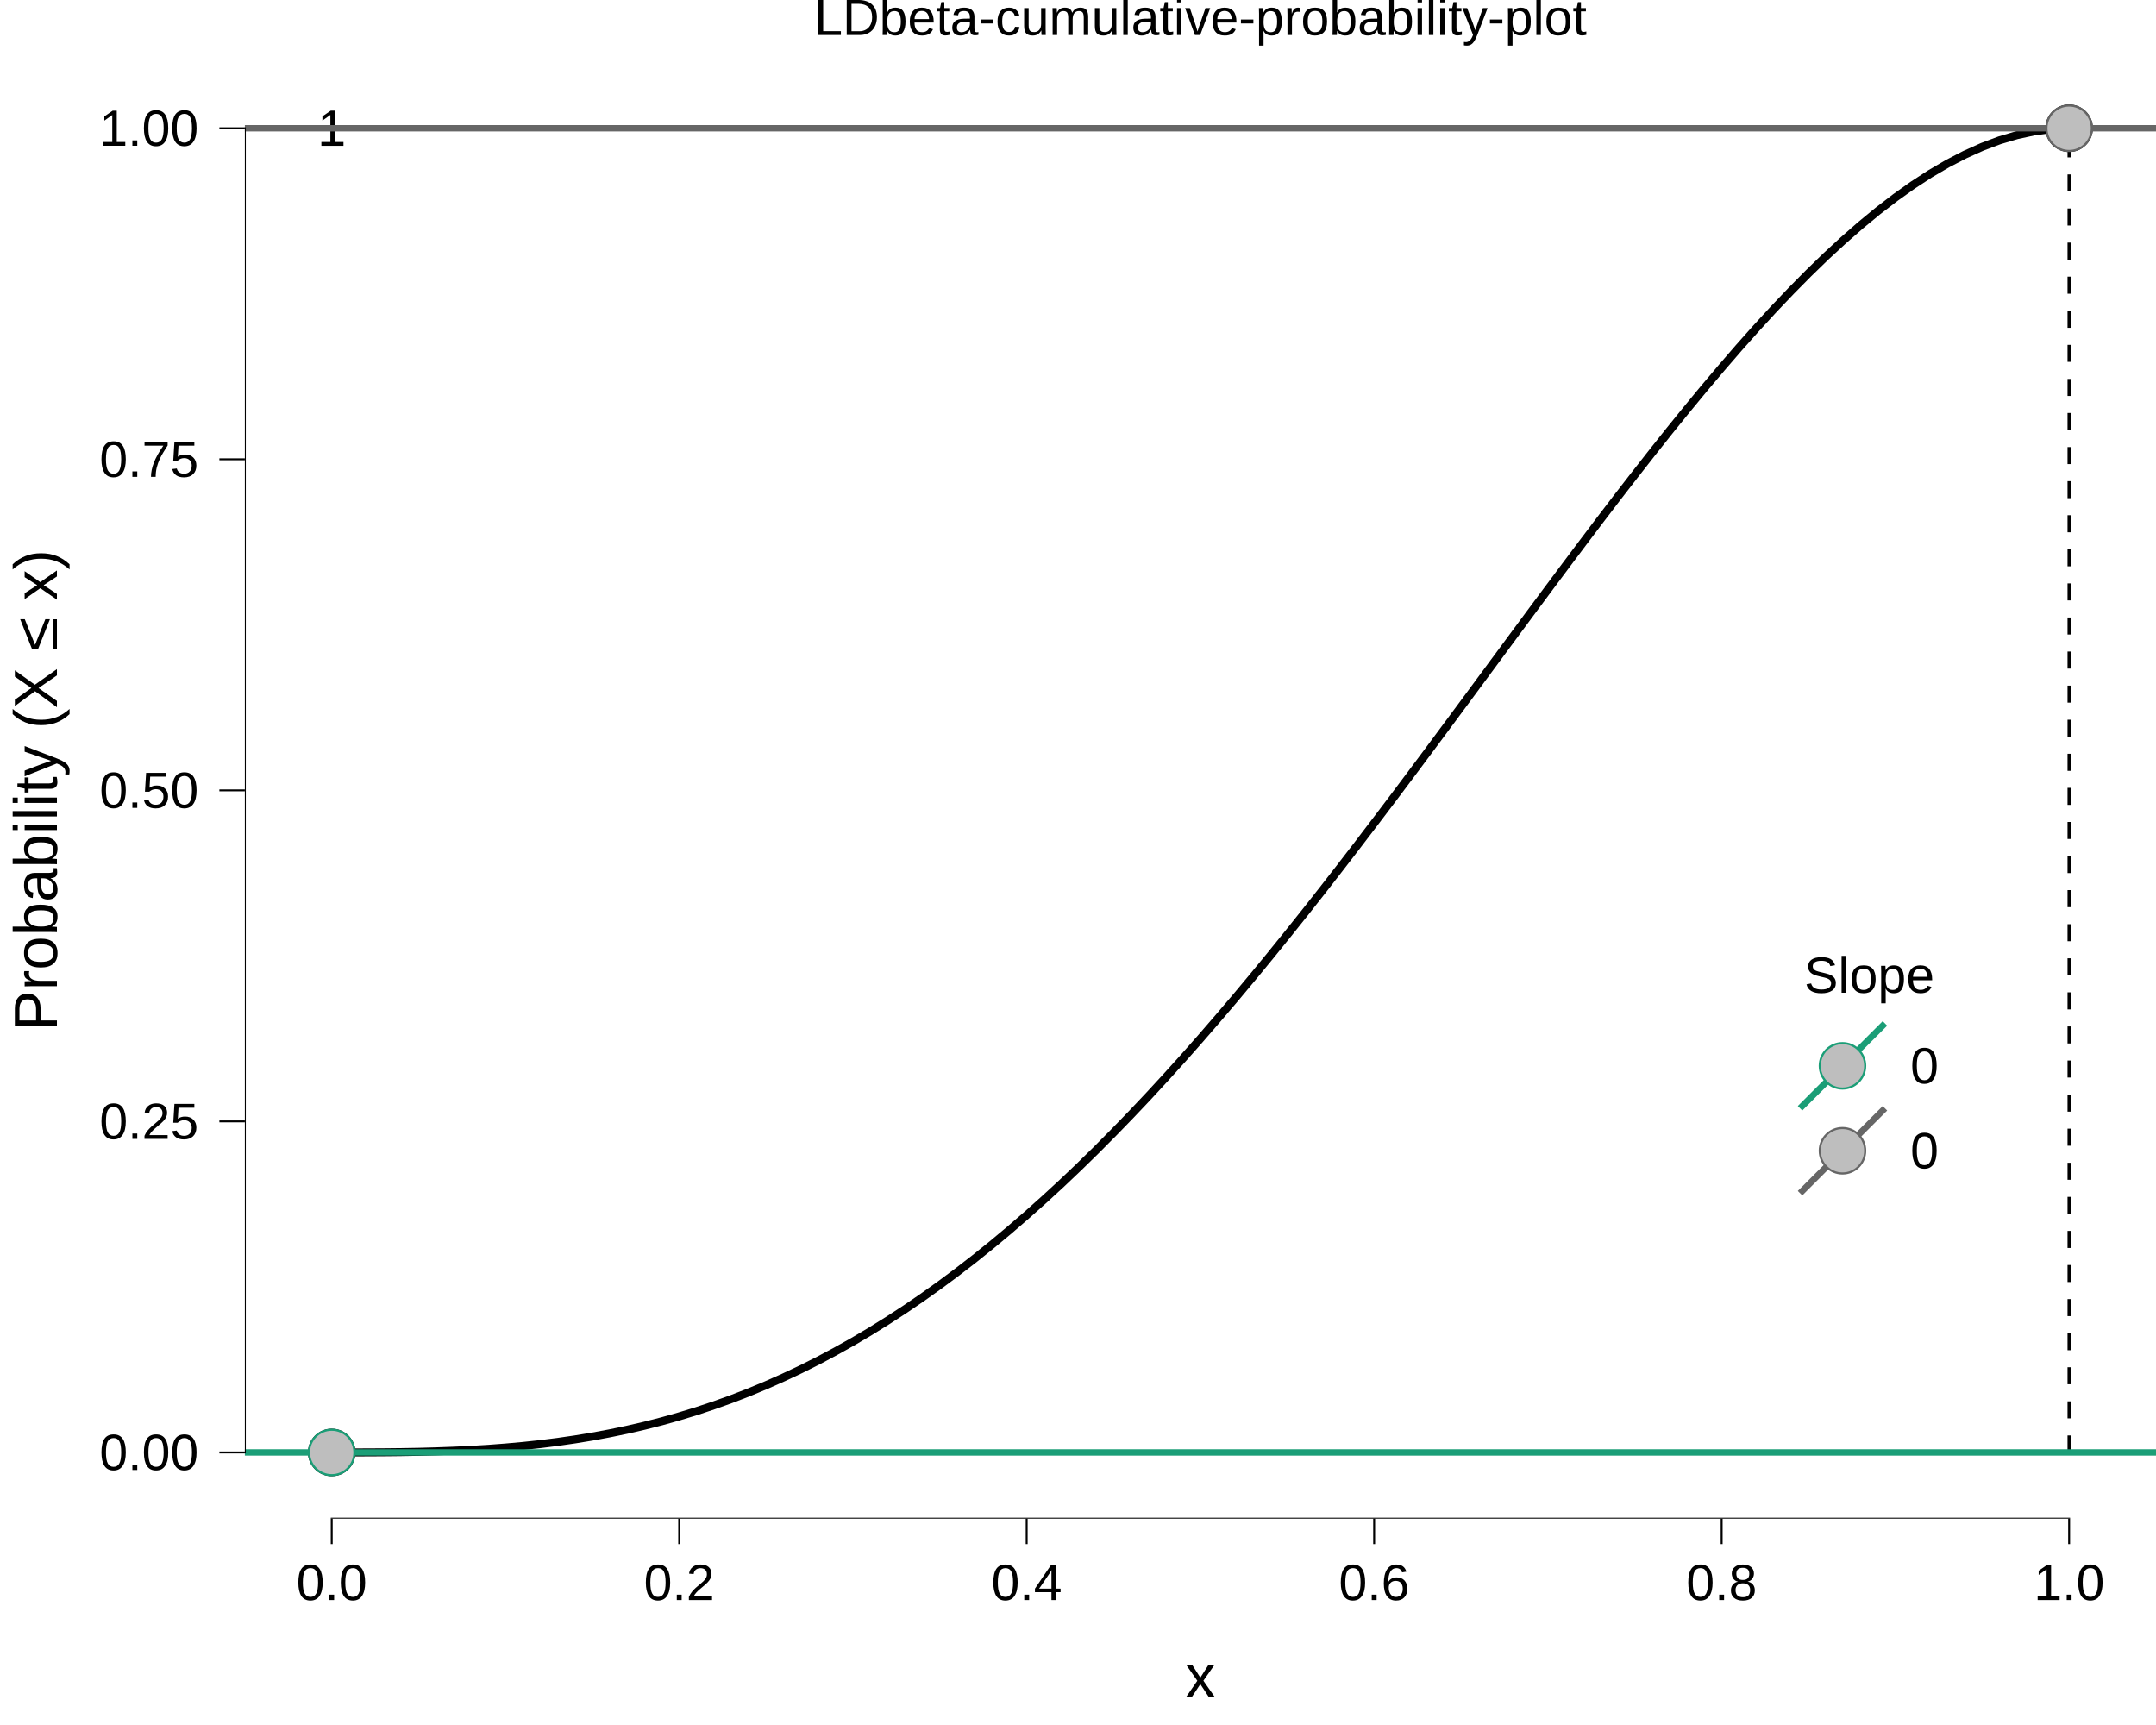
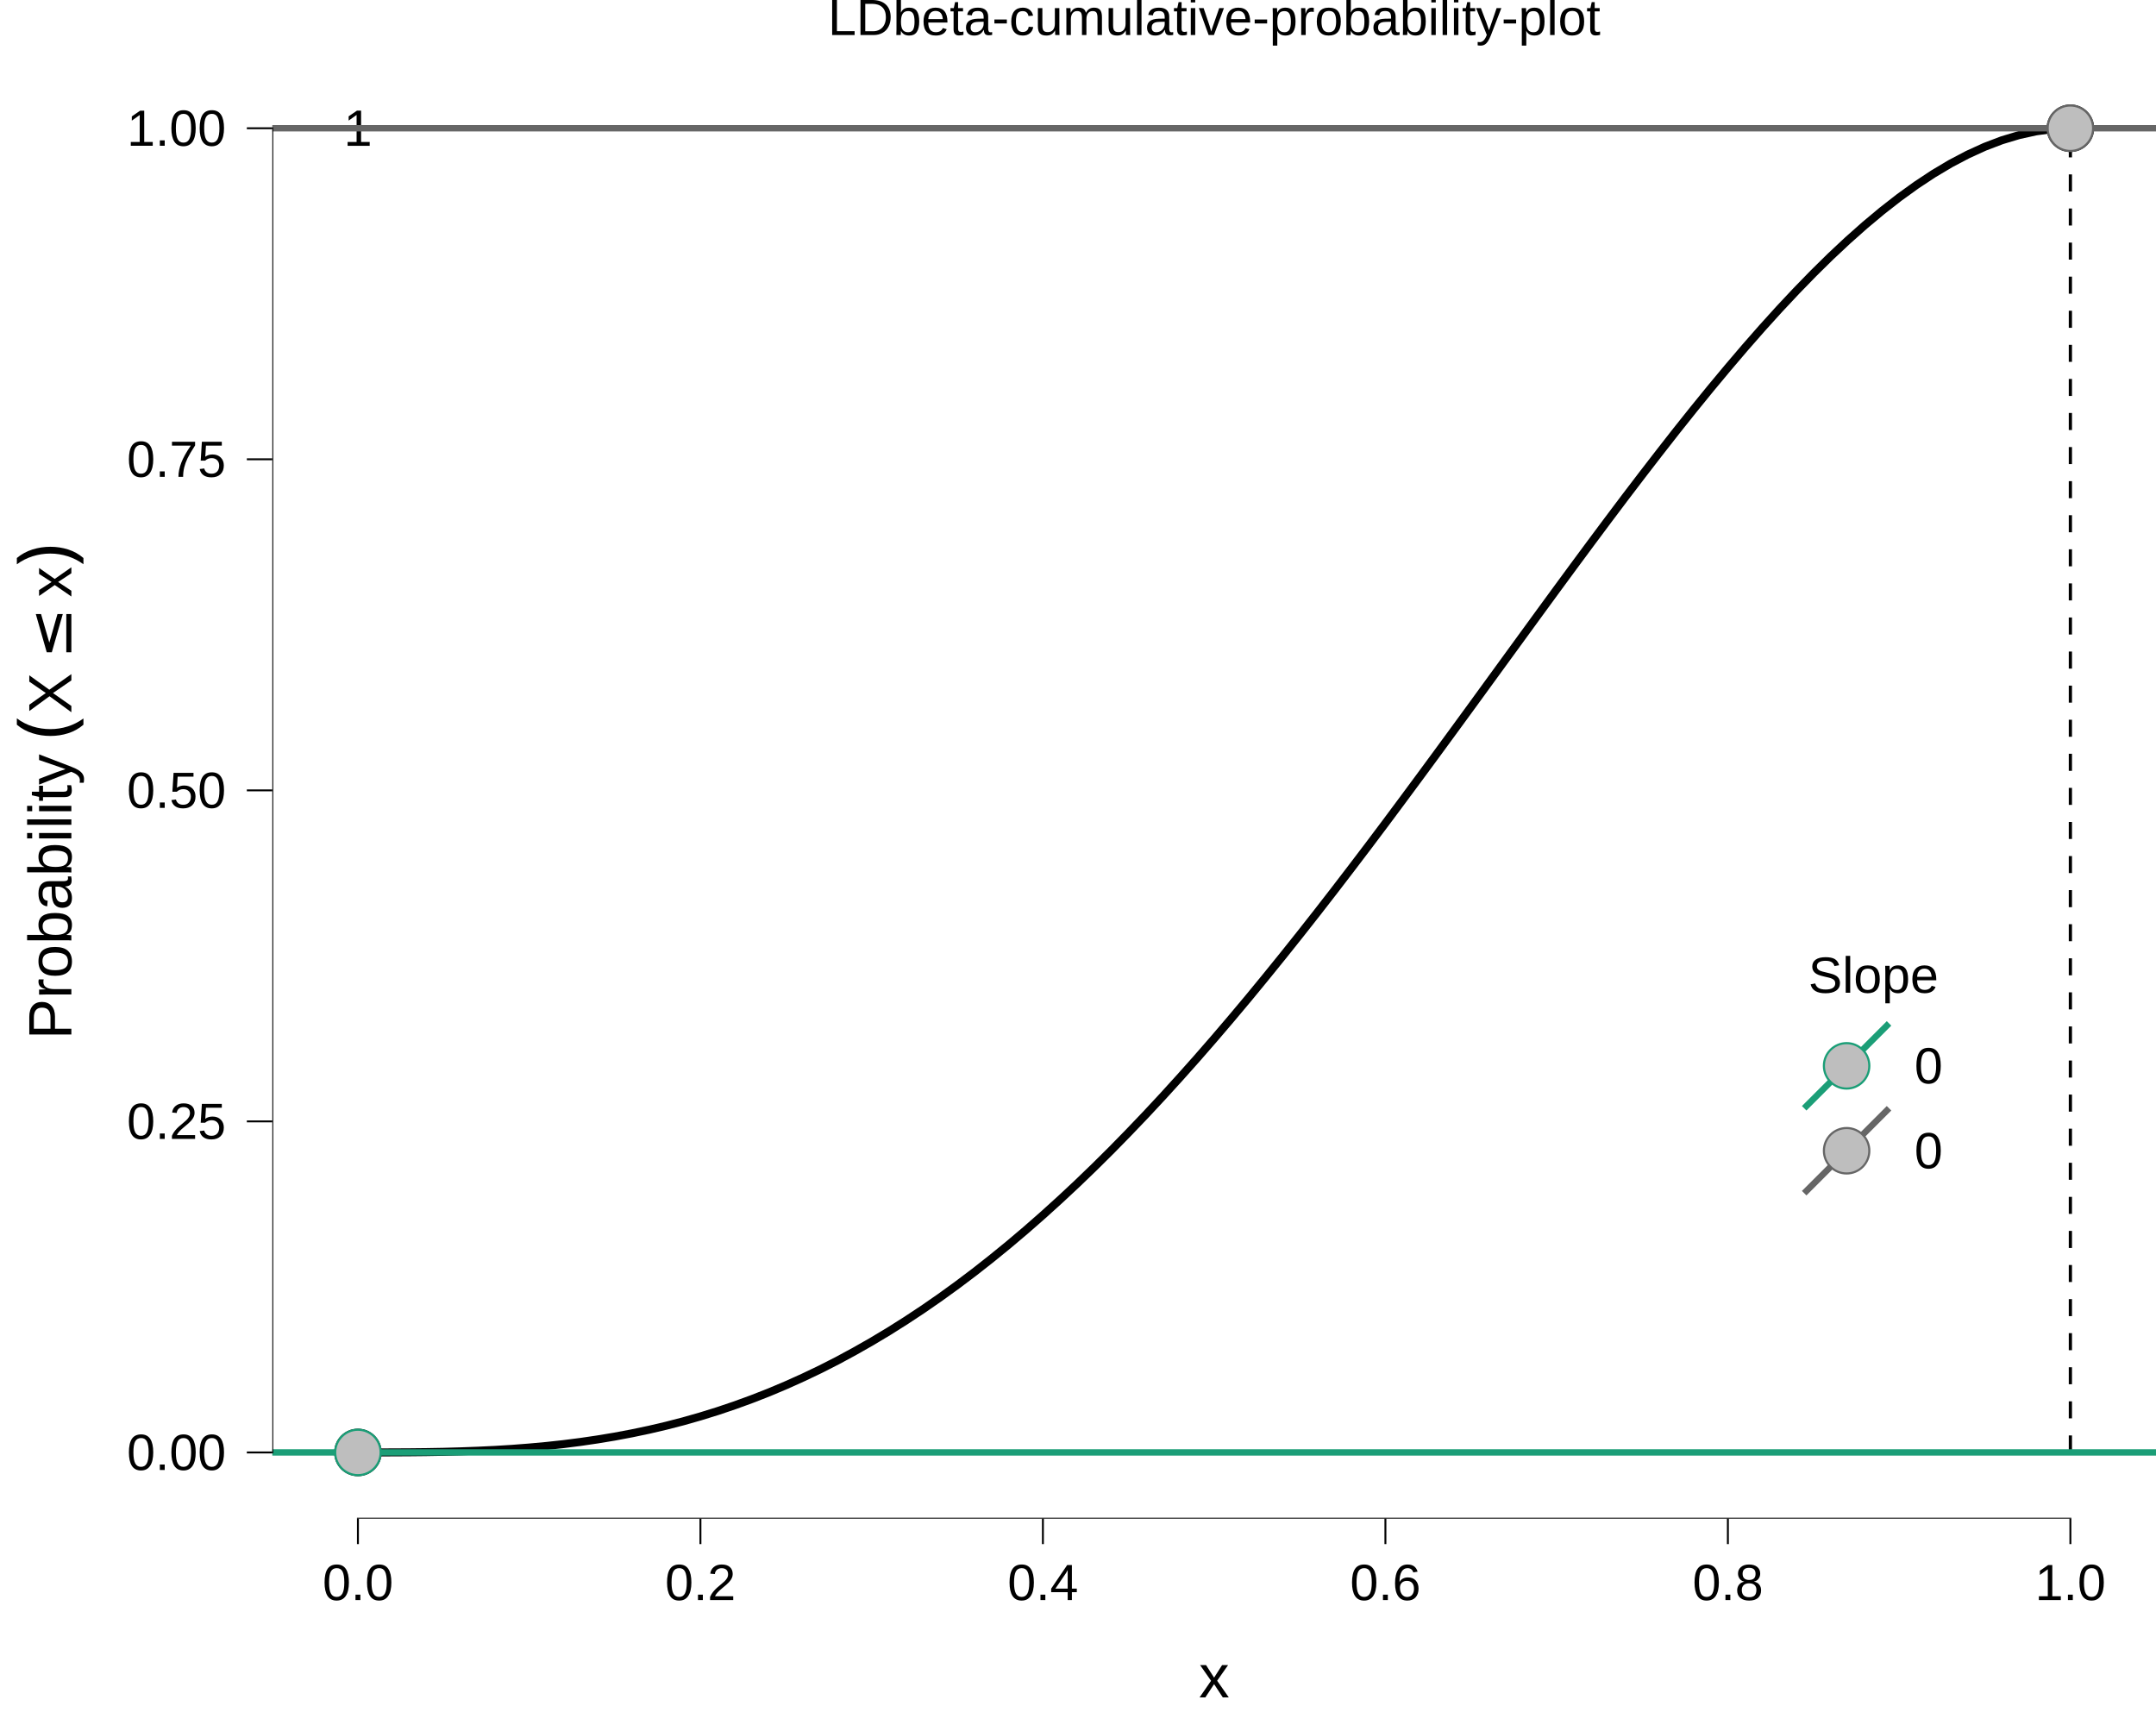
<svg xmlns="http://www.w3.org/2000/svg" viewBox="0 0 720.00 576.00">
  <defs>
    <style type="text/css">
    line, polyline, polygon, path, rect, circle {
      fill: none;
      stroke: #000000;
      stroke-linecap: round;
      stroke-linejoin: round;
      stroke-miterlimit: 10.00;
    }
  </style>
  </defs>
  <rect width="100%" height="100%" style="stroke: none; fill: #FFFFFF;" />
  <rect x="0.00" y="0.00" width="720.00" height="576.00" style="stroke-width: 10.67; stroke: none;" />
  <defs>
-     <clipPath id="cpODEuNzd8NzIwLjAwfDUwNy4xMHwyMC43MQ==">
-       <rect x="81.77" y="20.71" width="638.23" height="486.38" />
+     <clipPath id="cpOTAuOTR8NzIwLjAwfDUwNy4xMHwyMC43MQ==">
+       <rect x="90.94" y="20.71" width="629.06" height="486.38" />
    </clipPath>
  </defs>
-   <rect x="81.77" y="20.71" width="638.23" height="486.38" style="stroke-width: 10.67; stroke: none;" clip-path="url(#cpODEuNzd8NzIwLjAwfDUwNy4xMHwyMC43MQ==)" />
-   <polyline points="110.78,484.99 116.58,484.99 122.38,484.97 128.18,484.94 133.98,484.88 139.79,484.78 145.59,484.62 151.39,484.41 157.19,484.14 163.00,483.79 168.80,483.35 174.60,482.83 180.40,482.21 186.20,481.48 192.01,480.64 197.81,479.69 203.61,478.61 209.41,477.41 215.21,476.07 221.02,474.59 226.82,472.96 232.62,471.19 238.42,469.26 244.23,467.18 250.03,464.94 255.83,462.53 261.63,459.96 267.43,457.23 273.24,454.32 279.04,451.23 284.84,447.98 290.64,444.55 296.44,440.94 302.25,437.16 308.05,433.20 313.85,429.06 319.65,424.75 325.46,420.26 331.26,415.60 337.06,410.76 342.86,405.75 348.66,400.57 354.47,395.23 360.27,389.72 366.07,384.05 371.87,378.21 377.67,372.23 383.48,366.09 389.28,359.80 395.08,353.38 400.88,346.81 406.68,340.11 412.49,333.29 418.29,326.34 424.09,319.28 429.89,312.11 435.70,304.84 441.50,297.47 447.30,290.01 453.10,282.48 458.90,274.87 464.71,267.20 470.51,259.47 476.31,251.70 482.11,243.89 487.91,236.06 493.72,228.20 499.52,220.34 505.32,212.49 511.12,204.65 516.93,196.83 522.73,189.05 528.53,181.32 534.33,173.65 540.13,166.05 545.94,158.55 551.74,151.14 557.54,143.84 563.34,136.67 569.14,129.64 574.95,122.77 580.75,116.06 586.55,109.54 592.35,103.22 598.16,97.12 603.96,91.25 609.76,85.62 615.56,80.27 621.36,75.19 627.17,70.41 632.97,65.95 638.77,61.82 644.57,58.04 650.37,54.64 656.18,51.63 661.98,49.02 667.78,46.84 673.58,45.12 679.39,43.86 685.19,43.08 690.99,42.82 " style="stroke-width: 2.67; stroke-linecap: butt;" clip-path="url(#cpODEuNzd8NzIwLjAwfDUwNy4xMHwyMC43MQ==)" />
-   <line x1="149.46" y1="484.99" x2="110.78" y2="484.99" style="stroke-width: 1.07; stroke-dasharray: 5.69,5.69; stroke-linecap: butt;" clip-path="url(#cpODEuNzd8NzIwLjAwfDUwNy4xMHwyMC43MQ==)" />
-   <line x1="149.46" y1="42.82" x2="690.99" y2="42.82" style="stroke-width: 1.07; stroke-dasharray: 5.69,5.69; stroke-linecap: butt;" clip-path="url(#cpODEuNzd8NzIwLjAwfDUwNy4xMHwyMC43MQ==)" />
-   <g clip-path="url(#cpODEuNzd8NzIwLjAwfDUwNy4xMHwyMC43MQ==)">
-     <text x="106.03" y="490.86" style="font-size: 17.07px; font-family: Liberation Sans;" textLength="9.48px" lengthAdjust="spacingAndGlyphs">0</text>
+   <rect x="90.94" y="20.71" width="629.06" height="486.38" style="stroke-width: 10.67; stroke: none;" clip-path="url(#cpOTAuOTR8NzIwLjAwfDUwNy4xMHwyMC43MQ==)" />
+   <polyline points="119.53,484.99 125.25,484.99 130.97,484.97 136.69,484.94 142.41,484.88 148.12,484.78 153.84,484.62 159.56,484.41 165.28,484.14 171.00,483.79 176.72,483.35 182.44,482.83 188.16,482.21 193.87,481.48 199.59,480.64 205.31,479.69 211.03,478.61 216.75,477.41 222.47,476.07 228.19,474.59 233.91,472.96 239.62,471.19 245.34,469.26 251.06,467.18 256.78,464.94 262.50,462.53 268.22,459.96 273.94,457.23 279.66,454.32 285.37,451.23 291.09,447.98 296.81,444.55 302.53,440.94 308.25,437.16 313.97,433.20 319.69,429.06 325.41,424.75 331.12,420.26 336.84,415.60 342.56,410.76 348.28,405.75 354.00,400.57 359.72,395.23 365.44,389.72 371.16,384.05 376.87,378.21 382.59,372.23 388.31,366.09 394.03,359.80 399.75,353.38 405.47,346.81 411.19,340.11 416.91,333.29 422.62,326.34 428.34,319.28 434.06,312.11 439.78,304.84 445.50,297.47 451.22,290.01 456.94,282.48 462.66,274.87 468.37,267.20 474.09,259.47 479.81,251.70 485.53,243.89 491.25,236.06 496.97,228.20 502.69,220.34 508.41,212.49 514.12,204.65 519.84,196.83 525.56,189.05 531.28,181.32 537.00,173.65 542.72,166.05 548.44,158.55 554.16,151.14 559.87,143.84 565.59,136.67 571.31,129.64 577.03,122.77 582.75,116.06 588.47,109.54 594.19,103.22 599.91,97.12 605.62,91.25 611.34,85.62 617.06,80.27 622.78,75.19 628.50,70.41 634.22,65.95 639.94,61.82 645.66,58.04 651.37,54.64 657.09,51.63 662.81,49.02 668.53,46.84 674.25,45.12 679.97,43.86 685.69,43.08 691.41,42.82 " style="stroke-width: 2.67; stroke-linecap: butt;" clip-path="url(#cpOTAuOTR8NzIwLjAwfDUwNy4xMHwyMC43MQ==)" />
+   <line x1="157.66" y1="484.99" x2="119.53" y2="484.99" style="stroke-width: 1.07; stroke-dasharray: 5.69,5.69; stroke-linecap: butt;" clip-path="url(#cpOTAuOTR8NzIwLjAwfDUwNy4xMHwyMC43MQ==)" />
+   <line x1="157.66" y1="42.82" x2="691.41" y2="42.82" style="stroke-width: 1.07; stroke-dasharray: 5.69,5.69; stroke-linecap: butt;" clip-path="url(#cpOTAuOTR8NzIwLjAwfDUwNy4xMHwyMC43MQ==)" />
+   <g clip-path="url(#cpOTAuOTR8NzIwLjAwfDUwNy4xMHwyMC43MQ==)">
+     <text x="114.79" y="490.86" style="font-size: 17.07px; font-family: Liberation Sans;" textLength="9.48px" lengthAdjust="spacingAndGlyphs">0</text>
  </g>
-   <g clip-path="url(#cpODEuNzd8NzIwLjAwfDUwNy4xMHwyMC43MQ==)">
-     <text x="106.03" y="48.69" style="font-size: 17.07px; font-family: Liberation Sans;" textLength="9.48px" lengthAdjust="spacingAndGlyphs">1</text>
+   <g clip-path="url(#cpOTAuOTR8NzIwLjAwfDUwNy4xMHwyMC43MQ==)">
+     <text x="114.79" y="48.69" style="font-size: 17.07px; font-family: Liberation Sans;" textLength="9.48px" lengthAdjust="spacingAndGlyphs">1</text>
  </g>
-   <line x1="110.78" y1="484.99" x2="110.78" y2="484.99" style="stroke-width: 1.07; stroke-dasharray: 5.69,5.69; stroke-linecap: butt;" clip-path="url(#cpODEuNzd8NzIwLjAwfDUwNy4xMHwyMC43MQ==)" />
-   <line x1="690.99" y1="484.99" x2="690.99" y2="42.82" style="stroke-width: 1.07; stroke-dasharray: 5.69,5.69; stroke-linecap: butt;" clip-path="url(#cpODEuNzd8NzIwLjAwfDUwNy4xMHwyMC43MQ==)" />
-   <circle cx="110.78" cy="484.99" r="5.69pt" style="stroke-width: 0.71; fill: #BEBEBE;" clip-path="url(#cpODEuNzd8NzIwLjAwfDUwNy4xMHwyMC43MQ==)" />
-   <circle cx="690.99" cy="42.82" r="5.69pt" style="stroke-width: 0.71; fill: #BEBEBE;" clip-path="url(#cpODEuNzd8NzIwLjAwfDUwNy4xMHwyMC43MQ==)" />
-   <line x1="81.77" y1="484.99" x2="720.00" y2="484.99" style="stroke-width: 2.13; stroke: #1B9E77; stroke-linecap: butt;" clip-path="url(#cpODEuNzd8NzIwLjAwfDUwNy4xMHwyMC43MQ==)" />
-   <line x1="81.77" y1="42.82" x2="720.00" y2="42.82" style="stroke-width: 2.13; stroke: #666666; stroke-linecap: butt;" clip-path="url(#cpODEuNzd8NzIwLjAwfDUwNy4xMHwyMC43MQ==)" />
-   <circle cx="110.78" cy="484.99" r="5.69pt" style="stroke-width: 0.71; stroke: #1B9E77; fill: #BEBEBE;" clip-path="url(#cpODEuNzd8NzIwLjAwfDUwNy4xMHwyMC43MQ==)" />
-   <circle cx="690.99" cy="42.82" r="5.69pt" style="stroke-width: 0.71; stroke: #666666; fill: #BEBEBE;" clip-path="url(#cpODEuNzd8NzIwLjAwfDUwNy4xMHwyMC43MQ==)" />
-   <line x1="110.46" y1="507.10" x2="691.31" y2="507.10" style="stroke-width: 0.64; stroke-linecap: butt;" clip-path="url(#cpODEuNzd8NzIwLjAwfDUwNy4xMHwyMC43MQ==)" />
-   <line x1="81.77" y1="485.31" x2="81.77" y2="42.50" style="stroke-width: 0.64; stroke-linecap: butt;" clip-path="url(#cpODEuNzd8NzIwLjAwfDUwNy4xMHwyMC43MQ==)" />
-   <rect x="81.77" y="20.71" width="638.23" height="486.38" style="stroke-width: 0.00; stroke: none;" clip-path="url(#cpODEuNzd8NzIwLjAwfDUwNy4xMHwyMC43MQ==)" />
+   <line x1="119.53" y1="484.99" x2="119.53" y2="484.99" style="stroke-width: 1.07; stroke-dasharray: 5.69,5.69; stroke-linecap: butt;" clip-path="url(#cpOTAuOTR8NzIwLjAwfDUwNy4xMHwyMC43MQ==)" />
+   <line x1="691.41" y1="484.99" x2="691.41" y2="42.82" style="stroke-width: 1.07; stroke-dasharray: 5.69,5.69; stroke-linecap: butt;" clip-path="url(#cpOTAuOTR8NzIwLjAwfDUwNy4xMHwyMC43MQ==)" />
+   <circle cx="119.53" cy="484.99" r="5.69pt" style="stroke-width: 0.71; fill: #BEBEBE;" clip-path="url(#cpOTAuOTR8NzIwLjAwfDUwNy4xMHwyMC43MQ==)" />
+   <circle cx="691.41" cy="42.82" r="5.69pt" style="stroke-width: 0.71; fill: #BEBEBE;" clip-path="url(#cpOTAuOTR8NzIwLjAwfDUwNy4xMHwyMC43MQ==)" />
+   <line x1="90.94" y1="484.99" x2="720.00" y2="484.99" style="stroke-width: 2.13; stroke: #1B9E77; stroke-linecap: butt;" clip-path="url(#cpOTAuOTR8NzIwLjAwfDUwNy4xMHwyMC43MQ==)" />
+   <line x1="90.94" y1="42.82" x2="720.00" y2="42.82" style="stroke-width: 2.13; stroke: #666666; stroke-linecap: butt;" clip-path="url(#cpOTAuOTR8NzIwLjAwfDUwNy4xMHwyMC43MQ==)" />
+   <circle cx="119.53" cy="484.99" r="5.69pt" style="stroke-width: 0.71; stroke: #1B9E77; fill: #BEBEBE;" clip-path="url(#cpOTAuOTR8NzIwLjAwfDUwNy4xMHwyMC43MQ==)" />
+   <circle cx="691.41" cy="42.82" r="5.69pt" style="stroke-width: 0.71; stroke: #666666; fill: #BEBEBE;" clip-path="url(#cpOTAuOTR8NzIwLjAwfDUwNy4xMHwyMC43MQ==)" />
+   <line x1="119.21" y1="507.10" x2="691.73" y2="507.10" style="stroke-width: 0.64; stroke-linecap: butt;" clip-path="url(#cpOTAuOTR8NzIwLjAwfDUwNy4xMHwyMC43MQ==)" />
+   <line x1="90.94" y1="485.31" x2="90.94" y2="42.50" style="stroke-width: 0.64; stroke-linecap: butt;" clip-path="url(#cpOTAuOTR8NzIwLjAwfDUwNy4xMHwyMC43MQ==)" />
+   <rect x="90.94" y="20.71" width="629.06" height="486.38" style="stroke-width: 0.00; stroke: none;" clip-path="url(#cpOTAuOTR8NzIwLjAwfDUwNy4xMHwyMC43MQ==)" />
  <defs>
    <clipPath id="cpMC4wMHw3MjAuMDB8NTc2LjAwfDAuMDA=">
      <rect x="0.00" y="0.00" width="720.00" height="576.00" />
    </clipPath>
  </defs>
-   <polyline points="81.77,507.10 81.77,20.71 " style="stroke-width: 0.00; stroke: none; stroke-linecap: butt;" clip-path="url(#cpMC4wMHw3MjAuMDB8NTc2LjAwfDAuMDA=)" />
+   <polyline points="90.94,507.10 90.94,20.71 " style="stroke-width: 0.00; stroke: none; stroke-linecap: butt;" clip-path="url(#cpMC4wMHw3MjAuMDB8NTc2LjAwfDAuMDA=)" />
  <g clip-path="url(#cpMC4wMHw3MjAuMDB8NTc2LjAwfDAuMDA=)">
-     <text x="33.21" y="490.84" style="font-size: 17.00px; font-family: Liberation Sans;" textLength="33.08px" lengthAdjust="spacingAndGlyphs">0.00</text>
+     <text x="42.38" y="490.84" style="font-size: 17.00px; font-family: Liberation Sans;" textLength="33.08px" lengthAdjust="spacingAndGlyphs">0.00</text>
  </g>
  <g clip-path="url(#cpMC4wMHw3MjAuMDB8NTc2LjAwfDAuMDA=)">
-     <text x="33.21" y="380.30" style="font-size: 17.00px; font-family: Liberation Sans;" textLength="33.08px" lengthAdjust="spacingAndGlyphs">0.25</text>
+     <text x="42.38" y="380.30" style="font-size: 17.00px; font-family: Liberation Sans;" textLength="33.08px" lengthAdjust="spacingAndGlyphs">0.25</text>
  </g>
  <g clip-path="url(#cpMC4wMHw3MjAuMDB8NTc2LjAwfDAuMDA=)">
-     <text x="33.21" y="269.76" style="font-size: 17.00px; font-family: Liberation Sans;" textLength="33.08px" lengthAdjust="spacingAndGlyphs">0.50</text>
+     <text x="42.38" y="269.76" style="font-size: 17.00px; font-family: Liberation Sans;" textLength="33.08px" lengthAdjust="spacingAndGlyphs">0.50</text>
  </g>
  <g clip-path="url(#cpMC4wMHw3MjAuMDB8NTc2LjAwfDAuMDA=)">
-     <text x="33.21" y="159.22" style="font-size: 17.00px; font-family: Liberation Sans;" textLength="33.08px" lengthAdjust="spacingAndGlyphs">0.75</text>
+     <text x="42.38" y="159.22" style="font-size: 17.00px; font-family: Liberation Sans;" textLength="33.08px" lengthAdjust="spacingAndGlyphs">0.75</text>
  </g>
  <g clip-path="url(#cpMC4wMHw3MjAuMDB8NTc2LjAwfDAuMDA=)">
-     <text x="33.21" y="48.67" style="font-size: 17.00px; font-family: Liberation Sans;" textLength="33.08px" lengthAdjust="spacingAndGlyphs">1.00</text>
+     <text x="42.38" y="48.67" style="font-size: 17.00px; font-family: Liberation Sans;" textLength="33.08px" lengthAdjust="spacingAndGlyphs">1.00</text>
  </g>
-   <polyline points="73.26,484.99 81.77,484.99 " style="stroke-width: 0.64; stroke-linecap: butt;" clip-path="url(#cpMC4wMHw3MjAuMDB8NTc2LjAwfDAuMDA=)" />
-   <polyline points="73.26,374.45 81.77,374.45 " style="stroke-width: 0.64; stroke-linecap: butt;" clip-path="url(#cpMC4wMHw3MjAuMDB8NTc2LjAwfDAuMDA=)" />
-   <polyline points="73.26,263.91 81.77,263.91 " style="stroke-width: 0.64; stroke-linecap: butt;" clip-path="url(#cpMC4wMHw3MjAuMDB8NTc2LjAwfDAuMDA=)" />
-   <polyline points="73.26,153.36 81.77,153.36 " style="stroke-width: 0.64; stroke-linecap: butt;" clip-path="url(#cpMC4wMHw3MjAuMDB8NTc2LjAwfDAuMDA=)" />
-   <polyline points="73.26,42.82 81.77,42.82 " style="stroke-width: 0.64; stroke-linecap: butt;" clip-path="url(#cpMC4wMHw3MjAuMDB8NTc2LjAwfDAuMDA=)" />
-   <polyline points="81.77,507.10 720.00,507.10 " style="stroke-width: 0.00; stroke: none; stroke-linecap: butt;" clip-path="url(#cpMC4wMHw3MjAuMDB8NTc2LjAwfDAuMDA=)" />
-   <polyline points="110.78,515.60 110.78,507.10 " style="stroke-width: 0.64; stroke-linecap: butt;" clip-path="url(#cpMC4wMHw3MjAuMDB8NTc2LjAwfDAuMDA=)" />
-   <polyline points="226.82,515.60 226.82,507.10 " style="stroke-width: 0.64; stroke-linecap: butt;" clip-path="url(#cpMC4wMHw3MjAuMDB8NTc2LjAwfDAuMDA=)" />
-   <polyline points="342.86,515.60 342.86,507.10 " style="stroke-width: 0.64; stroke-linecap: butt;" clip-path="url(#cpMC4wMHw3MjAuMDB8NTc2LjAwfDAuMDA=)" />
-   <polyline points="458.90,515.60 458.90,507.10 " style="stroke-width: 0.64; stroke-linecap: butt;" clip-path="url(#cpMC4wMHw3MjAuMDB8NTc2LjAwfDAuMDA=)" />
-   <polyline points="574.95,515.60 574.95,507.10 " style="stroke-width: 0.64; stroke-linecap: butt;" clip-path="url(#cpMC4wMHw3MjAuMDB8NTc2LjAwfDAuMDA=)" />
-   <polyline points="690.99,515.60 690.99,507.10 " style="stroke-width: 0.64; stroke-linecap: butt;" clip-path="url(#cpMC4wMHw3MjAuMDB8NTc2LjAwfDAuMDA=)" />
+   <polyline points="82.43,484.99 90.94,484.99 " style="stroke-width: 0.64; stroke-linecap: butt;" clip-path="url(#cpMC4wMHw3MjAuMDB8NTc2LjAwfDAuMDA=)" />
+   <polyline points="82.43,374.45 90.94,374.45 " style="stroke-width: 0.64; stroke-linecap: butt;" clip-path="url(#cpMC4wMHw3MjAuMDB8NTc2LjAwfDAuMDA=)" />
+   <polyline points="82.43,263.91 90.94,263.91 " style="stroke-width: 0.64; stroke-linecap: butt;" clip-path="url(#cpMC4wMHw3MjAuMDB8NTc2LjAwfDAuMDA=)" />
+   <polyline points="82.43,153.36 90.94,153.36 " style="stroke-width: 0.64; stroke-linecap: butt;" clip-path="url(#cpMC4wMHw3MjAuMDB8NTc2LjAwfDAuMDA=)" />
+   <polyline points="82.43,42.82 90.94,42.82 " style="stroke-width: 0.64; stroke-linecap: butt;" clip-path="url(#cpMC4wMHw3MjAuMDB8NTc2LjAwfDAuMDA=)" />
+   <polyline points="90.94,507.10 720.00,507.10 " style="stroke-width: 0.00; stroke: none; stroke-linecap: butt;" clip-path="url(#cpMC4wMHw3MjAuMDB8NTc2LjAwfDAuMDA=)" />
+   <polyline points="119.53,515.60 119.53,507.10 " style="stroke-width: 0.64; stroke-linecap: butt;" clip-path="url(#cpMC4wMHw3MjAuMDB8NTc2LjAwfDAuMDA=)" />
+   <polyline points="233.91,515.60 233.91,507.10 " style="stroke-width: 0.64; stroke-linecap: butt;" clip-path="url(#cpMC4wMHw3MjAuMDB8NTc2LjAwfDAuMDA=)" />
+   <polyline points="348.28,515.60 348.28,507.10 " style="stroke-width: 0.64; stroke-linecap: butt;" clip-path="url(#cpMC4wMHw3MjAuMDB8NTc2LjAwfDAuMDA=)" />
+   <polyline points="462.66,515.60 462.66,507.10 " style="stroke-width: 0.64; stroke-linecap: butt;" clip-path="url(#cpMC4wMHw3MjAuMDB8NTc2LjAwfDAuMDA=)" />
+   <polyline points="577.03,515.60 577.03,507.10 " style="stroke-width: 0.64; stroke-linecap: butt;" clip-path="url(#cpMC4wMHw3MjAuMDB8NTc2LjAwfDAuMDA=)" />
+   <polyline points="691.41,515.60 691.41,507.10 " style="stroke-width: 0.64; stroke-linecap: butt;" clip-path="url(#cpMC4wMHw3MjAuMDB8NTc2LjAwfDAuMDA=)" />
  <g clip-path="url(#cpMC4wMHw3MjAuMDB8NTc2LjAwfDAuMDA=)">
-     <text x="98.96" y="534.28" style="font-size: 17.00px; font-family: Liberation Sans;" textLength="23.62px" lengthAdjust="spacingAndGlyphs">0.0</text>
+     <text x="107.72" y="534.28" style="font-size: 17.00px; font-family: Liberation Sans;" textLength="23.62px" lengthAdjust="spacingAndGlyphs">0.0</text>
  </g>
  <g clip-path="url(#cpMC4wMHw3MjAuMDB8NTc2LjAwfDAuMDA=)">
-     <text x="215.01" y="534.28" style="font-size: 17.00px; font-family: Liberation Sans;" textLength="23.62px" lengthAdjust="spacingAndGlyphs">0.2</text>
+     <text x="222.09" y="534.28" style="font-size: 17.00px; font-family: Liberation Sans;" textLength="23.62px" lengthAdjust="spacingAndGlyphs">0.2</text>
  </g>
  <g clip-path="url(#cpMC4wMHw3MjAuMDB8NTc2LjAwfDAuMDA=)">
-     <text x="331.05" y="534.28" style="font-size: 17.00px; font-family: Liberation Sans;" textLength="23.62px" lengthAdjust="spacingAndGlyphs">0.4</text>
+     <text x="336.47" y="534.28" style="font-size: 17.00px; font-family: Liberation Sans;" textLength="23.62px" lengthAdjust="spacingAndGlyphs">0.4</text>
  </g>
  <g clip-path="url(#cpMC4wMHw3MjAuMDB8NTc2LjAwfDAuMDA=)">
-     <text x="447.09" y="534.28" style="font-size: 17.00px; font-family: Liberation Sans;" textLength="23.62px" lengthAdjust="spacingAndGlyphs">0.6</text>
+     <text x="450.84" y="534.28" style="font-size: 17.00px; font-family: Liberation Sans;" textLength="23.62px" lengthAdjust="spacingAndGlyphs">0.6</text>
  </g>
  <g clip-path="url(#cpMC4wMHw3MjAuMDB8NTc2LjAwfDAuMDA=)">
-     <text x="563.13" y="534.28" style="font-size: 17.00px; font-family: Liberation Sans;" textLength="23.62px" lengthAdjust="spacingAndGlyphs">0.8</text>
+     <text x="565.22" y="534.28" style="font-size: 17.00px; font-family: Liberation Sans;" textLength="23.62px" lengthAdjust="spacingAndGlyphs">0.8</text>
  </g>
  <g clip-path="url(#cpMC4wMHw3MjAuMDB8NTc2LjAwfDAuMDA=)">
-     <text x="679.18" y="534.28" style="font-size: 17.00px; font-family: Liberation Sans;" textLength="23.62px" lengthAdjust="spacingAndGlyphs">1.0</text>
+     <text x="679.59" y="534.28" style="font-size: 17.00px; font-family: Liberation Sans;" textLength="23.62px" lengthAdjust="spacingAndGlyphs">1.0</text>
  </g>
  <g clip-path="url(#cpMC4wMHw3MjAuMDB8NTc2LjAwfDAuMDA=)">
-     <text x="395.78" y="566.78" style="font-size: 20.40px; font-family: Liberation Sans;" textLength="10.20px" lengthAdjust="spacingAndGlyphs">x</text>
+     <text x="400.37" y="566.78" style="font-size: 20.40px; font-family: Liberation Sans;" textLength="10.20px" lengthAdjust="spacingAndGlyphs">x</text>
  </g>
  <g clip-path="url(#cpMC4wMHw3MjAuMDB8NTc2LjAwfDAuMDA=)">
-     <text transform="translate(19.01,344.32) rotate(-90)" style="font-size: 20.40px; font-family: Liberation Sans;" textLength="160.83px" lengthAdjust="spacingAndGlyphs">Probability (X ≤ x)</text>
-   </g>
-   <rect x="595.65" y="312.54" width="57.23" height="91.35" style="stroke-width: 0.75; stroke: none;" clip-path="url(#cpMC4wMHw3MjAuMDB8NTc2LjAwfDAuMDA=)" />
-   <rect x="595.65" y="312.54" width="57.23" height="91.35" style="stroke-width: 10.67; stroke: none;" clip-path="url(#cpMC4wMHw3MjAuMDB8NTc2LjAwfDAuMDA=)" />
-   <g clip-path="url(#cpMC4wMHw3MjAuMDB8NTc2LjAwfDAuMDA=)">
-     <text x="602.52" y="331.49" style="font-size: 17.00px; font-family: Liberation Sans;" textLength="43.48px" lengthAdjust="spacingAndGlyphs">Slope</text>
-   </g>
-   <rect x="601.13" y="341.73" width="28.35" height="28.35" style="stroke-width: 10.67; stroke: none;" clip-path="url(#cpMC4wMHw3MjAuMDB8NTc2LjAwfDAuMDA=)" />
-   <line x1="601.13" y1="370.07" x2="629.48" y2="341.73" style="stroke-width: 2.13; stroke: #1B9E77; stroke-linecap: butt;" clip-path="url(#cpMC4wMHw3MjAuMDB8NTc2LjAwfDAuMDA=)" />
-   <circle cx="615.30" cy="355.90" r="5.69pt" style="stroke-width: 0.71; stroke: #1B9E77; fill: #BEBEBE;" clip-path="url(#cpMC4wMHw3MjAuMDB8NTc2LjAwfDAuMDA=)" />
-   <rect x="601.13" y="370.07" width="28.35" height="28.35" style="stroke-width: 10.67; stroke: none;" clip-path="url(#cpMC4wMHw3MjAuMDB8NTc2LjAwfDAuMDA=)" />
-   <line x1="601.13" y1="398.42" x2="629.48" y2="370.07" style="stroke-width: 2.13; stroke: #666666; stroke-linecap: butt;" clip-path="url(#cpMC4wMHw3MjAuMDB8NTc2LjAwfDAuMDA=)" />
-   <circle cx="615.30" cy="384.25" r="5.69pt" style="stroke-width: 0.71; stroke: #666666; fill: #BEBEBE;" clip-path="url(#cpMC4wMHw3MjAuMDB8NTc2LjAwfDAuMDA=)" />
-   <g clip-path="url(#cpMC4wMHw3MjAuMDB8NTc2LjAwfDAuMDA=)">
-     <text x="637.95" y="361.75" style="font-size: 17.00px; font-family: Liberation Sans;" textLength="9.45px" lengthAdjust="spacingAndGlyphs">0</text>
+     <text transform="translate(23.83,347.09) rotate(-90)" style="font-size: 20.40px; font-family: Liberation Sans;" textLength="95.23px" lengthAdjust="spacingAndGlyphs">Probability</text>
  </g>
  <g clip-path="url(#cpMC4wMHw3MjAuMDB8NTc2LjAwfDAuMDA=)">
-     <text x="637.95" y="390.10" style="font-size: 17.00px; font-family: Liberation Sans;" textLength="9.45px" lengthAdjust="spacingAndGlyphs">0</text>
+     <text transform="translate(23.83,251.86) rotate(-90)" style="font-size: 20.40px; font-family: Symbola;" textLength="5.09px" lengthAdjust="spacingAndGlyphs"> </text>
  </g>
  <g clip-path="url(#cpMC4wMHw3MjAuMDB8NTc2LjAwfDAuMDA=)">
-     <text x="271.92" y="11.70" style="font-size: 17.00px; font-family: Liberation Sans;" textLength="257.92px" lengthAdjust="spacingAndGlyphs">LDbeta-cumulative-probability-plot</text>
+     <text transform="translate(23.83,246.76) rotate(-90)" style="font-size: 25.50px; font-family: Symbola;" textLength="8.48px" lengthAdjust="spacingAndGlyphs">(</text>
+   </g>
+   <g clip-path="url(#cpMC4wMHw3MjAuMDB8NTc2LjAwfDAuMDA=)">
+     <text transform="translate(23.83,238.28) rotate(-90)" style="font-size: 20.40px; font-family: Liberation Sans;" textLength="13.59px" lengthAdjust="spacingAndGlyphs">X</text>
+   </g>
+   <g clip-path="url(#cpMC4wMHw3MjAuMDB8NTc2LjAwfDAuMDA=)">
+     <text transform="translate(23.83,219.97) rotate(-90)" style="font-size: 20.40px; font-family: Symbola;" textLength="15.84px" lengthAdjust="spacingAndGlyphs">≤</text>
+   </g>
+   <g clip-path="url(#cpMC4wMHw3MjAuMDB8NTc2LjAwfDAuMDA=)">
+     <text transform="translate(23.83,199.41) rotate(-90)" style="font-size: 20.40px; font-family: Liberation Sans;" textLength="10.20px" lengthAdjust="spacingAndGlyphs">x</text>
+   </g>
+   <g clip-path="url(#cpMC4wMHw3MjAuMDB8NTc2LjAwfDAuMDA=)">
+     <text transform="translate(23.83,189.20) rotate(-90)" style="font-size: 25.50px; font-family: Symbola;" textLength="8.48px" lengthAdjust="spacingAndGlyphs">)</text>
+   </g>
+   <rect x="597.03" y="312.54" width="57.23" height="91.35" style="stroke-width: 0.75; stroke: none;" clip-path="url(#cpMC4wMHw3MjAuMDB8NTc2LjAwfDAuMDA=)" />
+   <rect x="597.03" y="312.54" width="57.23" height="91.35" style="stroke-width: 10.67; stroke: none;" clip-path="url(#cpMC4wMHw3MjAuMDB8NTc2LjAwfDAuMDA=)" />
+   <g clip-path="url(#cpMC4wMHw3MjAuMDB8NTc2LjAwfDAuMDA=)">
+     <text x="603.90" y="331.49" style="font-size: 17.00px; font-family: Liberation Sans;" textLength="43.48px" lengthAdjust="spacingAndGlyphs">Slope</text>
+   </g>
+   <rect x="602.51" y="341.73" width="28.35" height="28.35" style="stroke-width: 10.67; stroke: none;" clip-path="url(#cpMC4wMHw3MjAuMDB8NTc2LjAwfDAuMDA=)" />
+   <line x1="602.51" y1="370.07" x2="630.85" y2="341.73" style="stroke-width: 2.13; stroke: #1B9E77; stroke-linecap: butt;" clip-path="url(#cpMC4wMHw3MjAuMDB8NTc2LjAwfDAuMDA=)" />
+   <circle cx="616.68" cy="355.90" r="5.69pt" style="stroke-width: 0.71; stroke: #1B9E77; fill: #BEBEBE;" clip-path="url(#cpMC4wMHw3MjAuMDB8NTc2LjAwfDAuMDA=)" />
+   <rect x="602.51" y="370.07" width="28.35" height="28.35" style="stroke-width: 10.67; stroke: none;" clip-path="url(#cpMC4wMHw3MjAuMDB8NTc2LjAwfDAuMDA=)" />
+   <line x1="602.51" y1="398.42" x2="630.85" y2="370.07" style="stroke-width: 2.13; stroke: #666666; stroke-linecap: butt;" clip-path="url(#cpMC4wMHw3MjAuMDB8NTc2LjAwfDAuMDA=)" />
+   <circle cx="616.68" cy="384.25" r="5.69pt" style="stroke-width: 0.71; stroke: #666666; fill: #BEBEBE;" clip-path="url(#cpMC4wMHw3MjAuMDB8NTc2LjAwfDAuMDA=)" />
+   <g clip-path="url(#cpMC4wMHw3MjAuMDB8NTc2LjAwfDAuMDA=)">
+     <text x="639.32" y="361.75" style="font-size: 17.00px; font-family: Liberation Sans;" textLength="9.45px" lengthAdjust="spacingAndGlyphs">0</text>
+   </g>
+   <g clip-path="url(#cpMC4wMHw3MjAuMDB8NTc2LjAwfDAuMDA=)">
+     <text x="639.32" y="390.10" style="font-size: 17.00px; font-family: Liberation Sans;" textLength="9.45px" lengthAdjust="spacingAndGlyphs">0</text>
+   </g>
+   <g clip-path="url(#cpMC4wMHw3MjAuMDB8NTc2LjAwfDAuMDA=)">
+     <text x="276.51" y="11.70" style="font-size: 17.00px; font-family: Liberation Sans;" textLength="257.92px" lengthAdjust="spacingAndGlyphs">LDbeta-cumulative-probability-plot</text>
  </g>
</svg>
